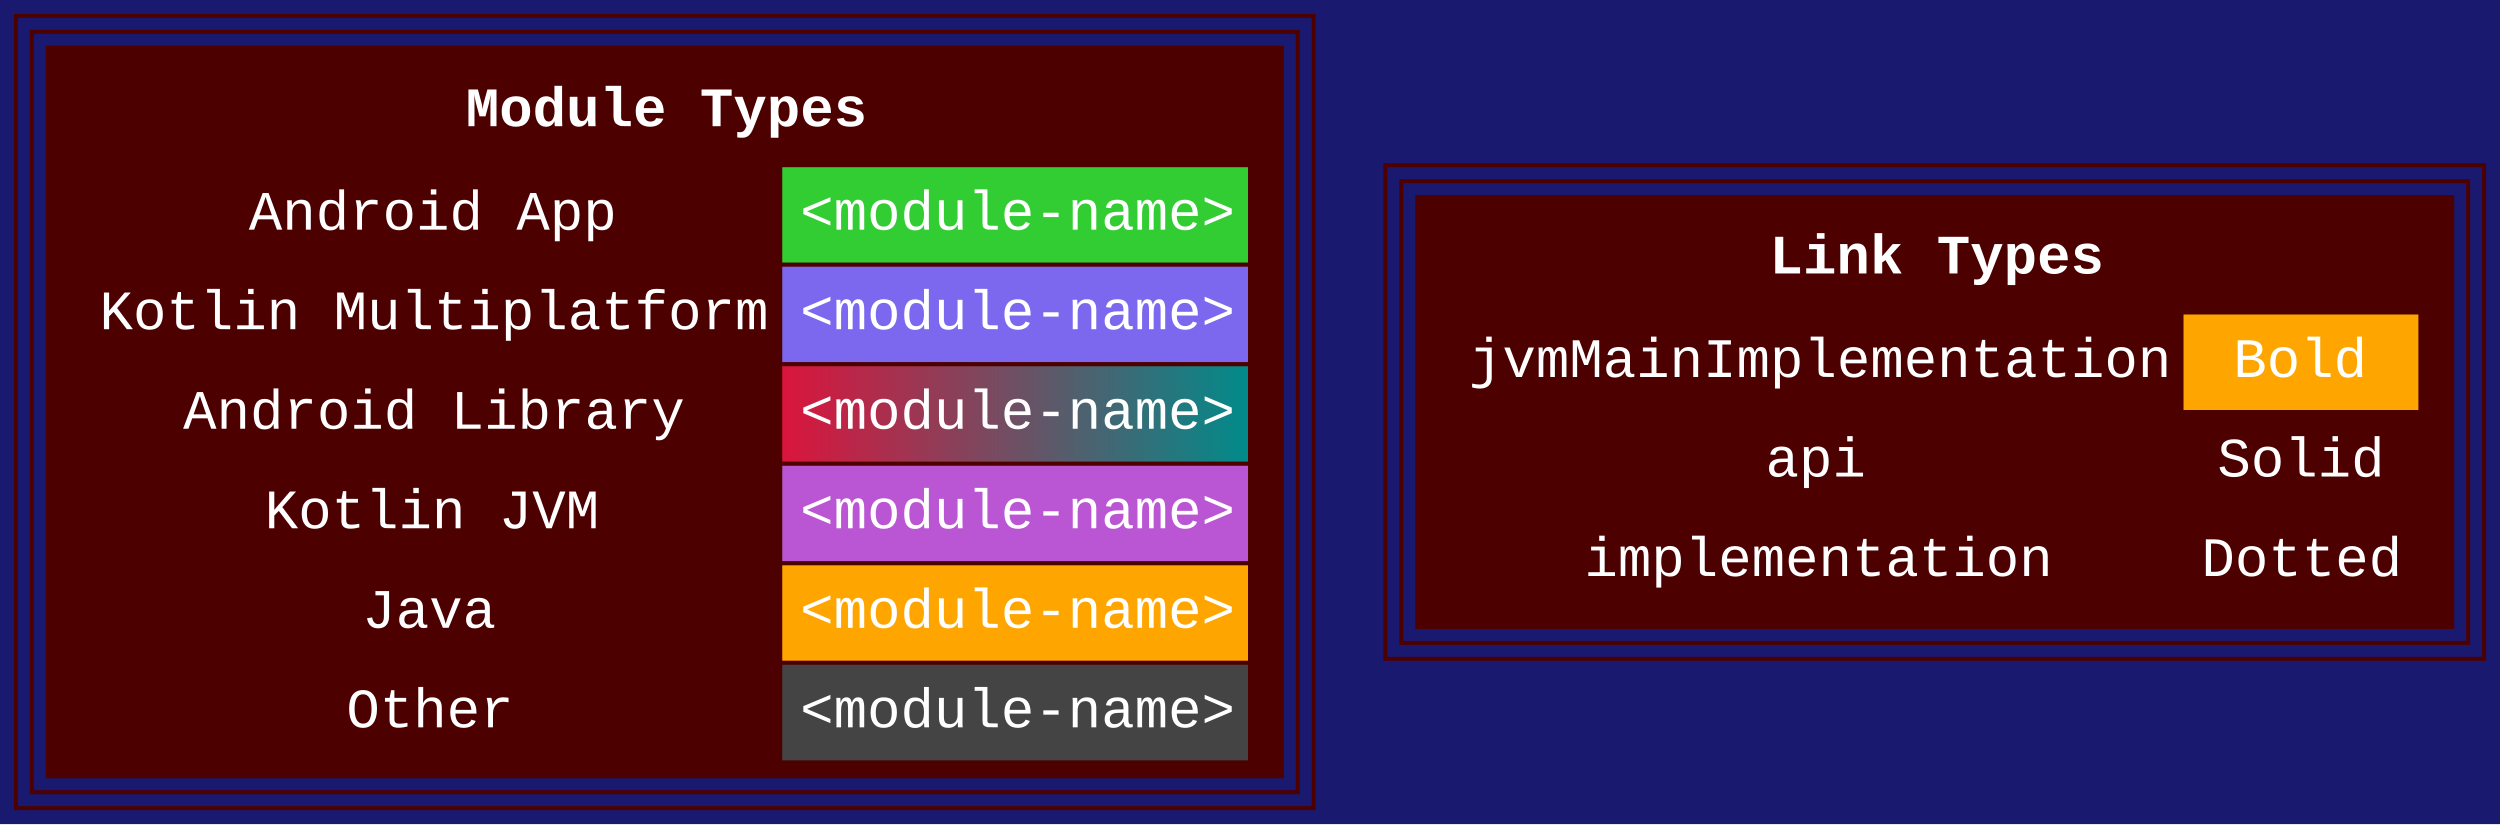
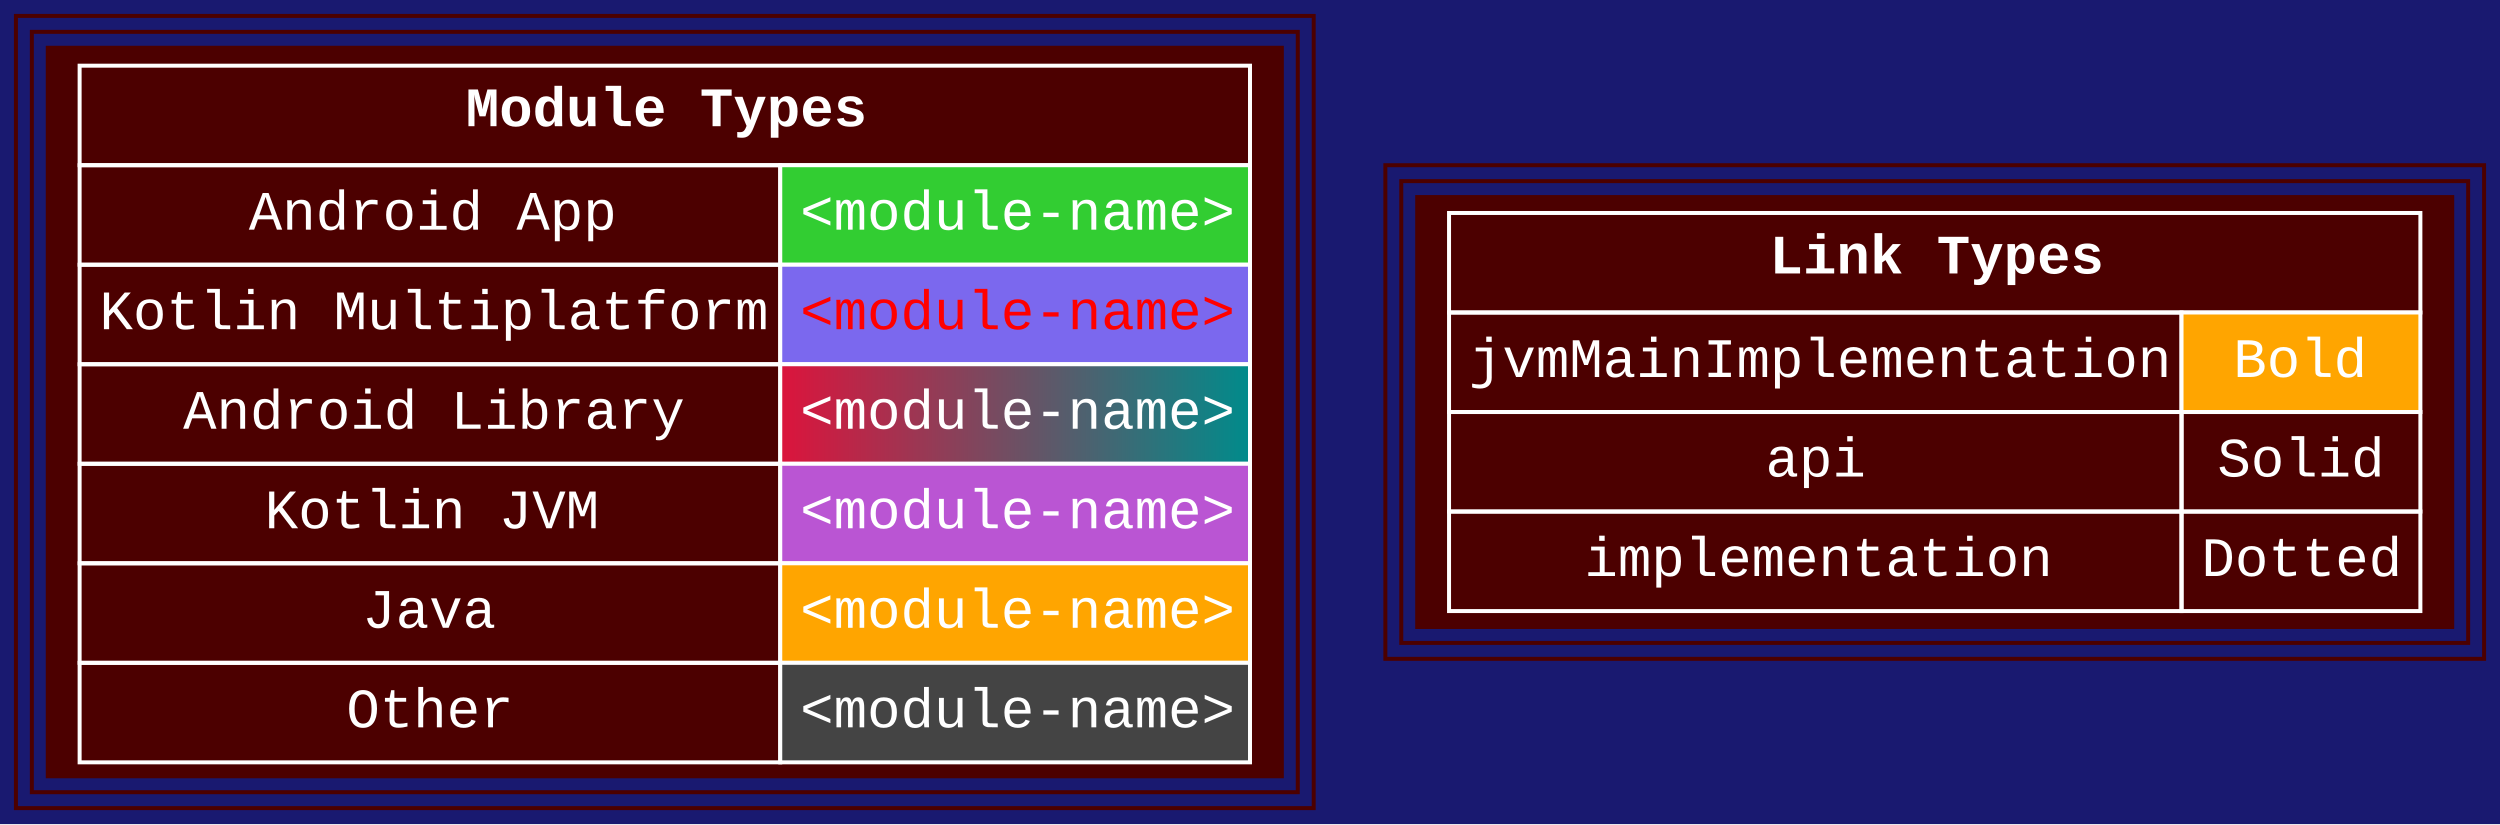
<svg xmlns="http://www.w3.org/2000/svg" width="628pt" height="207pt" viewBox="0.00 0.00 628.00 207.00">
  <g id="graph0" class="graph" transform="scale(1 1) rotate(0) translate(4 203)">
    <polygon fill="MidnightBlue" stroke="transparent" points="-4,4 -4,-203 624,-203 624,4 -4,4" />
    <g id="node1" class="node">
      <polygon fill="#4c0000" stroke="#4c0000" points="318,-191 8,-191 8,-8 318,-8 318,-191" />
      <polygon fill="none" stroke="#4c0000" points="322,-195 4,-195 4,-4 322,-4 322,-195" />
      <polygon fill="none" stroke="#4c0000" points="326,-199 0,-199 0,0 326,0 326,-199" />
-       <polygon fill="none" stroke="#4c0000" points="16,-161.5 16,-186.5 310,-186.5 310,-161.5 16,-161.5" />
+       <polygon fill="none" stroke="white" points="16,-161.5 16,-186.5 310,-186.5 310,-161.5 16,-161.5" />
      <text text-anchor="start" x="113" y="-171.3" font-family="Courier New" font-weight="bold" font-size="14.00" fill="white">Module Types</text>
-       <polygon fill="none" stroke="#4c0000" points="16,-136.5 16,-161.5 192,-161.5 192,-136.5 16,-136.5" />
+       <polygon fill="none" stroke="white" points="16,-136.5 16,-161.5 192,-161.5 192,-136.5 16,-136.5" />
      <text text-anchor="start" x="58.5" y="-145.3" font-family="Courier New" font-size="14.00" fill="white">Android App</text>
      <polygon fill="limegreen" stroke="transparent" points="192,-136.5 192,-161.5 310,-161.5 310,-136.5 192,-136.5" />
-       <polygon fill="none" stroke="#4c0000" points="192,-136.5 192,-161.5 310,-161.5 310,-136.5 192,-136.5" />
+       <polygon fill="none" stroke="white" points="192,-136.5 192,-161.5 310,-161.5 310,-136.5 192,-136.5" />
      <text text-anchor="start" x="197" y="-145.3" font-family="Courier New" font-size="14.00" fill="white">&lt;module-name&gt;</text>
-       <polygon fill="none" stroke="#4c0000" points="16,-111.5 16,-136.5 192,-136.5 192,-111.5 16,-111.5" />
+       <polygon fill="none" stroke="white" points="16,-111.5 16,-136.5 192,-136.5 192,-111.5 16,-111.5" />
      <text text-anchor="start" x="21" y="-120.3" font-family="Courier New" font-size="14.00" fill="white">Kotlin Multiplatform</text>
      <polygon fill="mediumslateblue" stroke="transparent" points="192,-111.5 192,-136.5 310,-136.5 310,-111.5 192,-111.5" />
-       <polygon fill="none" stroke="#4c0000" points="192,-111.5 192,-136.5 310,-136.5 310,-111.5 192,-111.5" />
-       <text text-anchor="start" x="197" y="-120.3" font-family="Courier New" font-size="14.00" fill="white">&lt;module-name&gt;</text>
-       <polygon fill="none" stroke="#4c0000" points="16,-86.5 16,-111.5 192,-111.5 192,-86.5 16,-86.5" />
+       <polygon fill="none" stroke="white" points="192,-111.5 192,-136.5 310,-136.5 310,-111.5 192,-111.5" />
+       <text text-anchor="start" x="197" y="-120.3" font-family="Courier New" font-size="14.00" fill="red">&lt;module-name&gt;</text>
+       <polygon fill="none" stroke="white" points="16,-86.5 16,-111.5 192,-111.5 192,-86.5 16,-86.5" />
      <text text-anchor="start" x="42" y="-95.3" font-family="Courier New" font-size="14.00" fill="white">Android Library</text>
      <defs>
        <linearGradient id="l_0" gradientUnits="userSpaceOnUse" x1="192" y1="-99" x2="310" y2="-99">
          <stop offset="0" style="stop-color:crimson;stop-opacity:1.;" />
          <stop offset="1" style="stop-color:#008b8b;stop-opacity:1.;" />
        </linearGradient>
      </defs>
      <polygon fill="url(#l_0)" stroke="transparent" points="192,-86.5 192,-111.5 310,-111.5 310,-86.5 192,-86.5" />
-       <polygon fill="none" stroke="#4c0000" points="192,-86.5 192,-111.5 310,-111.5 310,-86.5 192,-86.5" />
+       <polygon fill="none" stroke="white" points="192,-86.5 192,-111.5 310,-111.5 310,-86.5 192,-86.5" />
      <text text-anchor="start" x="197" y="-95.3" font-family="Courier New" font-size="14.00" fill="white">&lt;module-name&gt;</text>
-       <polygon fill="none" stroke="#4c0000" points="16,-61.5 16,-86.5 192,-86.5 192,-61.5 16,-61.5" />
+       <polygon fill="none" stroke="white" points="16,-61.5 16,-86.5 192,-86.5 192,-61.5 16,-61.5" />
      <text text-anchor="start" x="62.5" y="-70.3" font-family="Courier New" font-size="14.00" fill="white">Kotlin JVM</text>
      <polygon fill="mediumorchid" stroke="transparent" points="192,-61.5 192,-86.5 310,-86.5 310,-61.5 192,-61.5" />
-       <polygon fill="none" stroke="#4c0000" points="192,-61.5 192,-86.5 310,-86.5 310,-61.5 192,-61.5" />
+       <polygon fill="none" stroke="white" points="192,-61.5 192,-86.5 310,-86.5 310,-61.5 192,-61.5" />
      <text text-anchor="start" x="197" y="-70.3" font-family="Courier New" font-size="14.00" fill="white">&lt;module-name&gt;</text>
-       <polygon fill="none" stroke="#4c0000" points="16,-36.5 16,-61.5 192,-61.5 192,-36.5 16,-36.5" />
+       <polygon fill="none" stroke="white" points="16,-36.5 16,-61.5 192,-61.5 192,-36.5 16,-36.5" />
      <text text-anchor="start" x="87" y="-45.3" font-family="Courier New" font-size="14.00" fill="white">Java</text>
      <polygon fill="orange" stroke="transparent" points="192,-36.5 192,-61.5 310,-61.5 310,-36.5 192,-36.5" />
-       <polygon fill="none" stroke="#4c0000" points="192,-36.5 192,-61.5 310,-61.5 310,-36.5 192,-36.5" />
+       <polygon fill="none" stroke="white" points="192,-36.5 192,-61.5 310,-61.5 310,-36.5 192,-36.5" />
      <text text-anchor="start" x="197" y="-45.3" font-family="Courier New" font-size="14.00" fill="white">&lt;module-name&gt;</text>
-       <polygon fill="none" stroke="#4c0000" points="16,-11.5 16,-36.5 192,-36.5 192,-11.5 16,-11.5" />
+       <polygon fill="none" stroke="white" points="16,-11.5 16,-36.5 192,-36.5 192,-11.5 16,-11.5" />
      <text text-anchor="start" x="83" y="-20.3" font-family="Courier New" font-size="14.00" fill="white">Other</text>
      <polygon fill="#444444" stroke="transparent" points="192,-11.5 192,-36.5 310,-36.5 310,-11.5 192,-11.5" />
-       <polygon fill="none" stroke="#4c0000" points="192,-11.5 192,-36.5 310,-36.5 310,-11.5 192,-11.5" />
+       <polygon fill="none" stroke="white" points="192,-11.5 192,-36.5 310,-36.5 310,-11.5 192,-11.5" />
      <text text-anchor="start" x="197" y="-20.3" font-family="Courier New" font-size="14.00" fill="white">&lt;module-name&gt;</text>
    </g>
    <g id="node2" class="node">
      <polygon fill="#4c0000" stroke="#4c0000" points="612,-153.5 352,-153.5 352,-45.5 612,-45.5 612,-153.5" />
      <polygon fill="none" stroke="#4c0000" points="616,-157.5 348,-157.5 348,-41.5 616,-41.5 616,-157.5" />
      <polygon fill="none" stroke="#4c0000" points="620,-161.5 344,-161.5 344,-37.5 620,-37.5 620,-161.5" />
-       <polygon fill="none" stroke="#4c0000" points="360,-124.5 360,-149.5 604,-149.5 604,-124.5 360,-124.5" />
+       <polygon fill="none" stroke="white" points="360,-124.5 360,-149.5 604,-149.5 604,-124.5 360,-124.5" />
      <text text-anchor="start" x="440.5" y="-134.3" font-family="Courier New" font-weight="bold" font-size="14.00" fill="white">Link Types</text>
-       <polygon fill="none" stroke="#4c0000" points="360,-99.5 360,-124.5 544,-124.5 544,-99.5 360,-99.5" />
+       <polygon fill="none" stroke="white" points="360,-99.5 360,-124.5 544,-124.5 544,-99.5 360,-99.5" />
      <text text-anchor="start" x="365" y="-108.3" font-family="Courier New" font-size="14.00" fill="white">jvmMainImplementation</text>
      <polygon fill="orange" stroke="transparent" points="544,-99.5 544,-124.5 604,-124.5 604,-99.5 544,-99.5" />
-       <polygon fill="none" stroke="#4c0000" points="544,-99.5 544,-124.5 604,-124.5 604,-99.5 544,-99.5" />
+       <polygon fill="none" stroke="white" points="544,-99.5 544,-124.5 604,-124.5 604,-99.5 544,-99.5" />
      <text text-anchor="start" x="557" y="-108.3" font-family="Courier New" font-size="14.00" fill="white">Bold</text>
-       <polygon fill="none" stroke="#4c0000" points="360,-74.5 360,-99.5 544,-99.5 544,-74.5 360,-74.5" />
+       <polygon fill="none" stroke="white" points="360,-74.5 360,-99.5 544,-99.5 544,-74.5 360,-74.5" />
      <text text-anchor="start" x="439.5" y="-83.3" font-family="Courier New" font-size="14.00" fill="white">api</text>
-       <polygon fill="none" stroke="#4c0000" points="544,-74.5 544,-99.5 604,-99.5 604,-74.5 544,-74.5" />
+       <polygon fill="none" stroke="white" points="544,-74.5 544,-99.5 604,-99.5 604,-74.5 544,-74.5" />
      <text text-anchor="start" x="553" y="-83.3" font-family="Courier New" font-size="14.00" fill="white">Solid</text>
-       <polygon fill="none" stroke="#4c0000" points="360,-49.5 360,-74.5 544,-74.5 544,-49.5 360,-49.5" />
+       <polygon fill="none" stroke="white" points="360,-49.5 360,-74.5 544,-74.5 544,-49.5 360,-49.5" />
      <text text-anchor="start" x="394" y="-58.3" font-family="Courier New" font-size="14.00" fill="white">implementation</text>
-       <polygon fill="none" stroke="#4c0000" points="544,-49.5 544,-74.5 604,-74.5 604,-49.5 544,-49.5" />
+       <polygon fill="none" stroke="white" points="544,-49.5 544,-74.5 604,-74.5 604,-49.5 544,-49.5" />
      <text text-anchor="start" x="549" y="-58.3" font-family="Courier New" font-size="14.00" fill="white">Dotted</text>
    </g>
  </g>
</svg>
